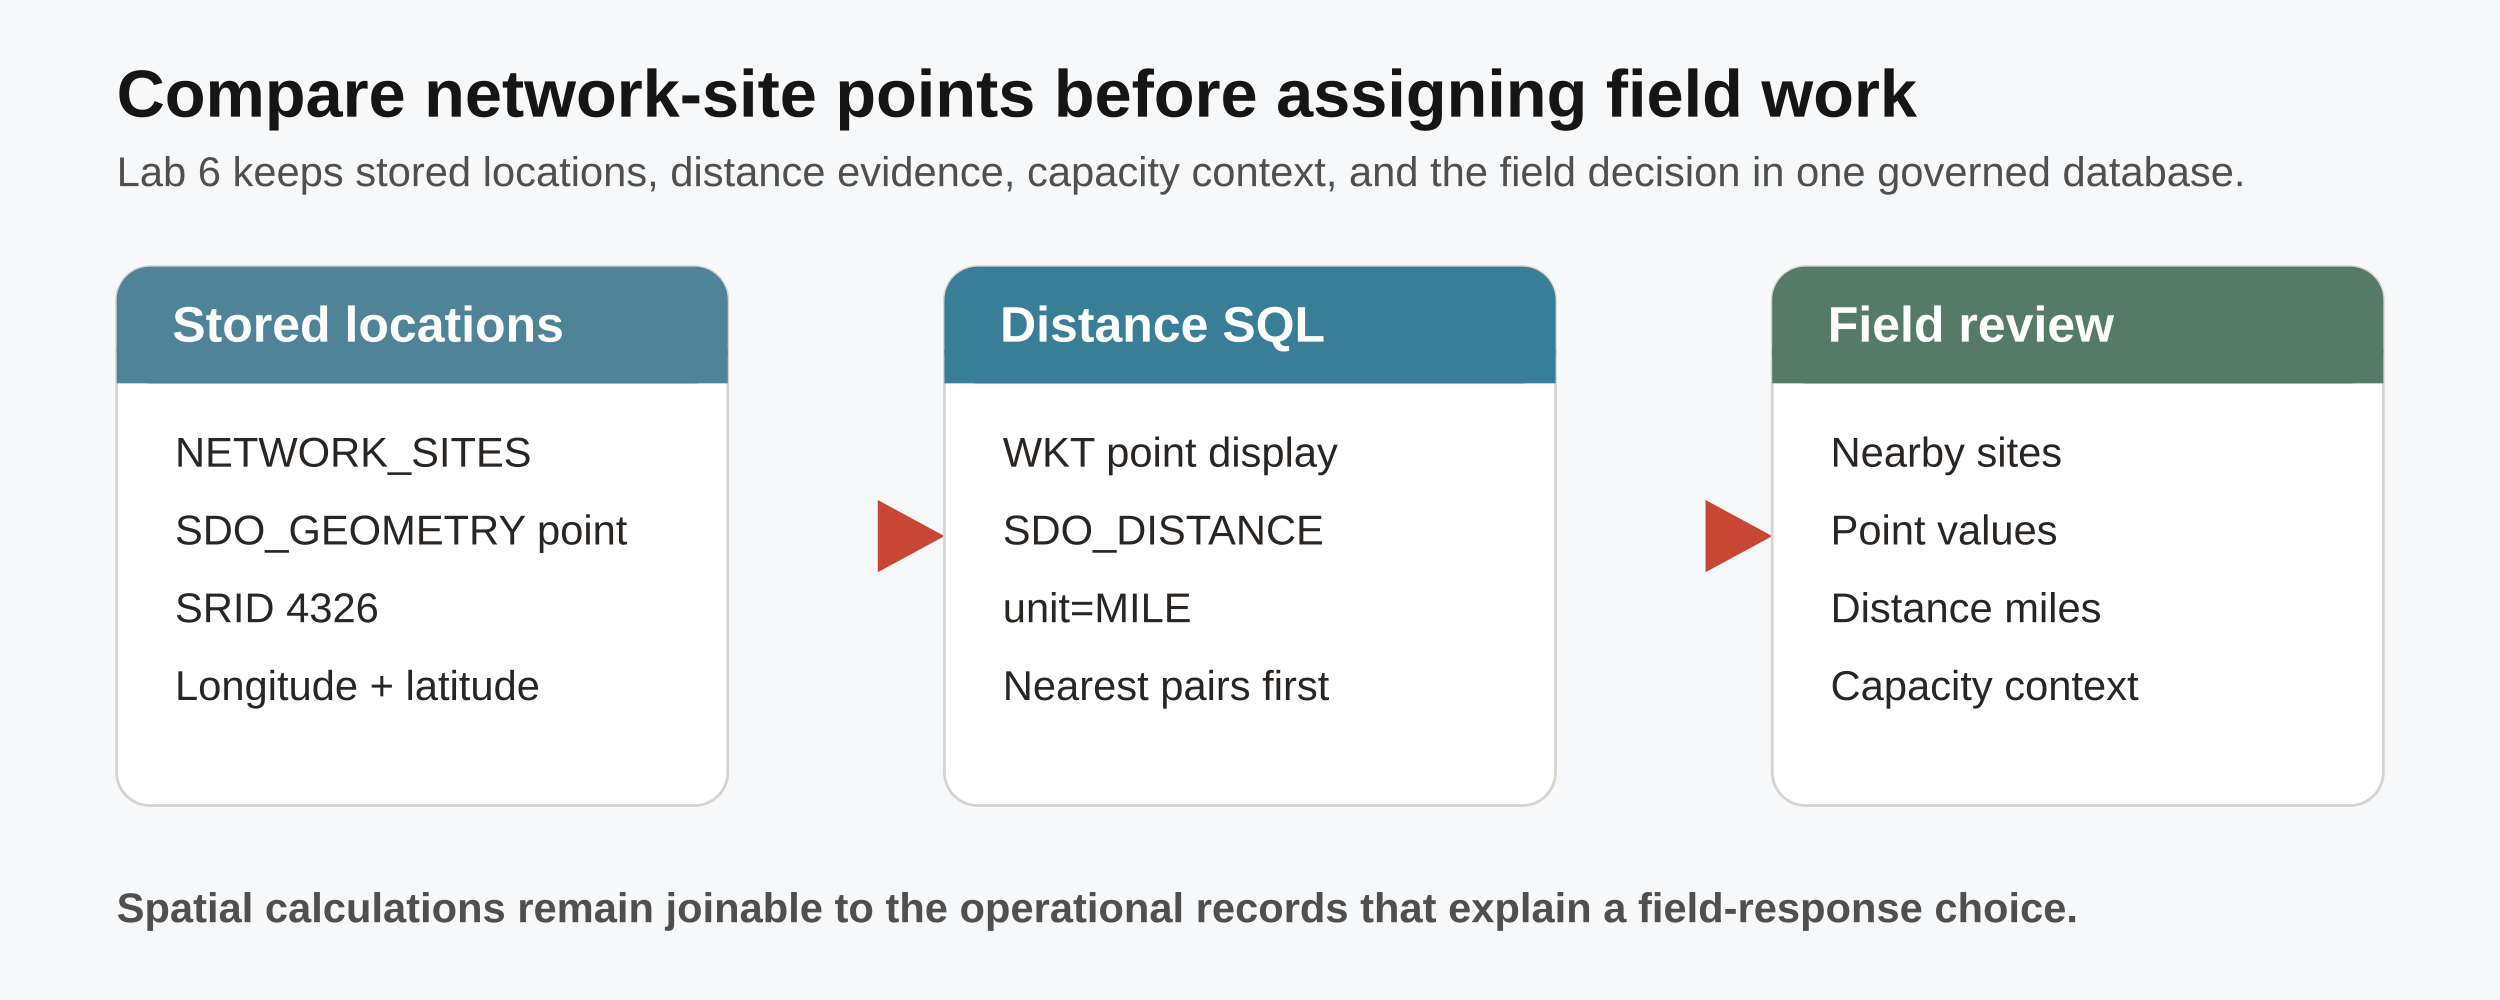
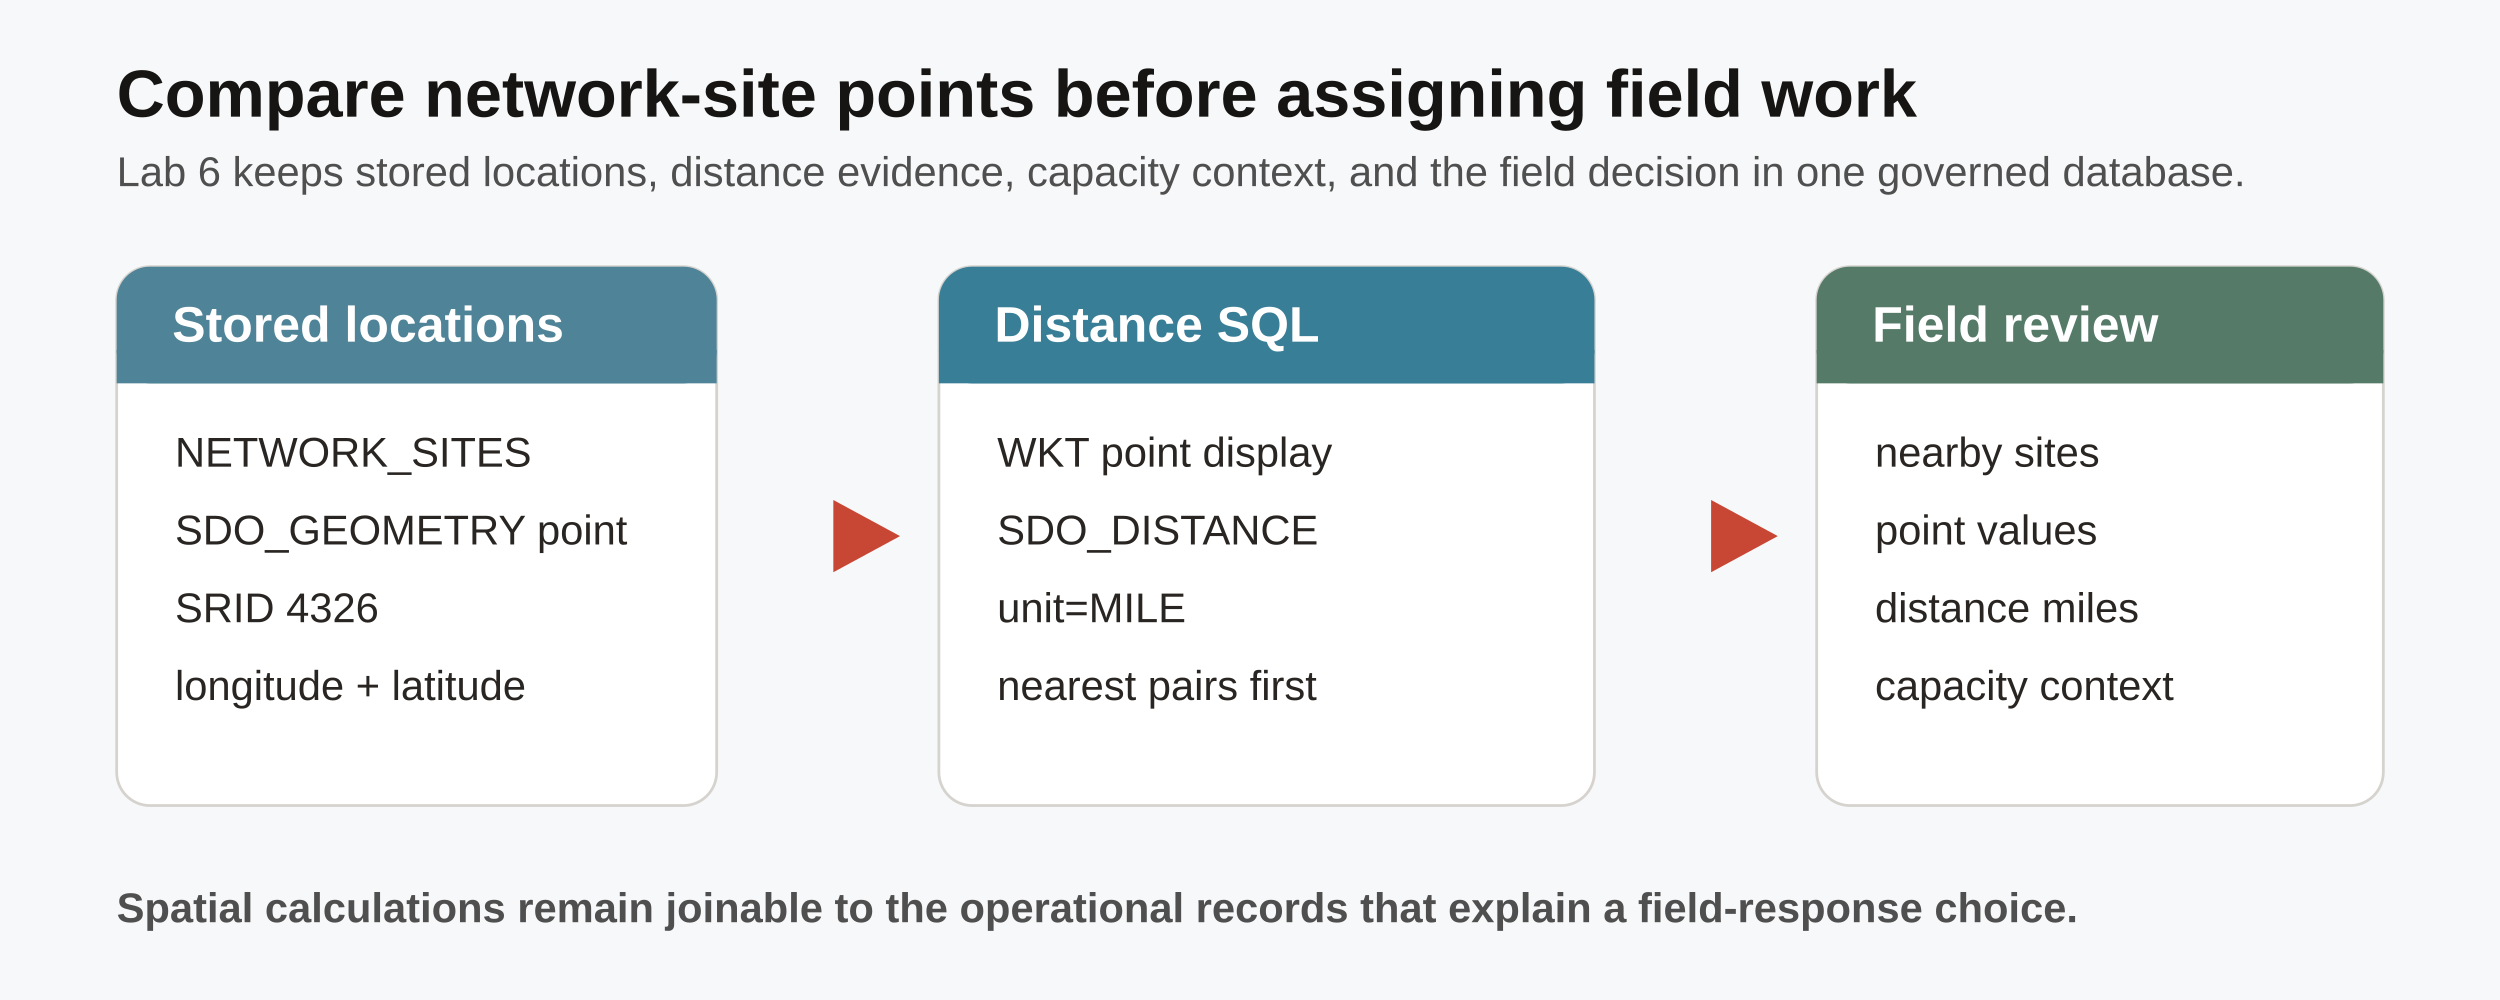
<svg xmlns="http://www.w3.org/2000/svg" width="900" height="360" viewBox="0 0 900 360" role="img" aria-labelledby="title desc">
  <style>.title{font:700 24px Arial,sans-serif;fill:#161513}.sub{font:15px Arial,sans-serif;fill:#4f4f4f}.head{font:700 18px Arial,sans-serif;fill:#fff}.item{font:15px Arial,sans-serif;fill:#292522}.foot{font:600 15px Arial,sans-serif;fill:#4f4f4f}</style>
  <rect width="900" height="360" fill="#f7f8f9" />
  <text x="42" y="42" class="title">Compare network-site points before assigning field work</text>
  <text x="42" y="67" class="sub">Lab 6 keeps stored locations, distance evidence, capacity context, and the field decision in one governed database.</text>
-   <rect x="42" y="96" width="220" height="194" rx="12" fill="#fff" stroke="#d6d3cf" />
-   <rect x="42" y="96" width="220" height="42" rx="12" fill="#4f8397" />
-   <rect x="42" y="126" width="220" height="12" fill="#4f8397" />
+   <rect x="42" y="96" width="216" height="194" rx="12" fill="#fff" stroke="#d6d3cf" />
+   <rect x="42" y="96" width="216" height="42" rx="12" fill="#4f8397" />
+   <rect x="42" y="126" width="216" height="12" fill="#4f8397" />
  <text x="62" y="123" class="head">Stored locations</text>
  <text x="63" y="168" class="item">NETWORK_SITES</text>
  <text x="63" y="196" class="item">SDO_GEOMETRY point</text>
  <text x="63" y="224" class="item">SRID 4326</text>
-   <text x="63" y="252" class="item">Longitude + latitude</text>
-   <path d="M282 193h34v-13l24 13-24 13v-13h-34z" fill="#c74634" />
-   <rect x="340" y="96" width="220" height="194" rx="12" fill="#fff" stroke="#d6d3cf" />
-   <rect x="340" y="96" width="220" height="42" rx="12" fill="#397e97" />
-   <rect x="340" y="126" width="220" height="12" fill="#397e97" />
-   <text x="360" y="123" class="head">Distance SQL</text>
-   <text x="361" y="168" class="item">WKT point display</text>
-   <text x="361" y="196" class="item">SDO_DISTANCE</text>
-   <text x="361" y="224" class="item">unit=MILE</text>
-   <text x="361" y="252" class="item">Nearest pairs first</text>
-   <path d="M580 193h34v-13l24 13-24 13v-13h-34z" fill="#c74634" />
-   <rect x="638" y="96" width="220" height="194" rx="12" fill="#fff" stroke="#d6d3cf" />
-   <rect x="638" y="96" width="220" height="42" rx="12" fill="#557a68" />
-   <rect x="638" y="126" width="220" height="12" fill="#557a68" />
-   <text x="658" y="123" class="head">Field review</text>
-   <text x="659" y="168" class="item">Nearby sites</text>
-   <text x="659" y="196" class="item">Point values</text>
-   <text x="659" y="224" class="item">Distance miles</text>
-   <text x="659" y="252" class="item">Capacity context</text>
+   <text x="63" y="252" class="item">longitude + latitude</text>
+   <path d="M273 193h27v-13l24 13-24 13v-13h-27z" fill="#c74634" />
+   <rect x="338" y="96" width="236" height="194" rx="12" fill="#fff" stroke="#d6d3cf" />
+   <rect x="338" y="96" width="236" height="42" rx="12" fill="#397e97" />
+   <rect x="338" y="126" width="236" height="12" fill="#397e97" />
+   <text x="358" y="123" class="head">Distance SQL</text>
+   <text x="359" y="168" class="item">WKT point display</text>
+   <text x="359" y="196" class="item">SDO_DISTANCE</text>
+   <text x="359" y="224" class="item">unit=MILE</text>
+   <text x="359" y="252" class="item">nearest pairs first</text>
+   <path d="M589 193h27v-13l24 13-24 13v-13h-27z" fill="#c74634" />
+   <rect x="654" y="96" width="204" height="194" rx="12" fill="#fff" stroke="#d6d3cf" />
+   <rect x="654" y="96" width="204" height="42" rx="12" fill="#557a68" />
+   <rect x="654" y="126" width="204" height="12" fill="#557a68" />
+   <text x="674" y="123" class="head">Field review</text>
+   <text x="675" y="168" class="item">nearby sites</text>
+   <text x="675" y="196" class="item">point values</text>
+   <text x="675" y="224" class="item">distance miles</text>
+   <text x="675" y="252" class="item">capacity context</text>
  <text x="42" y="332" class="foot">Spatial calculations remain joinable to the operational records that explain a field-response choice.</text>
</svg>
